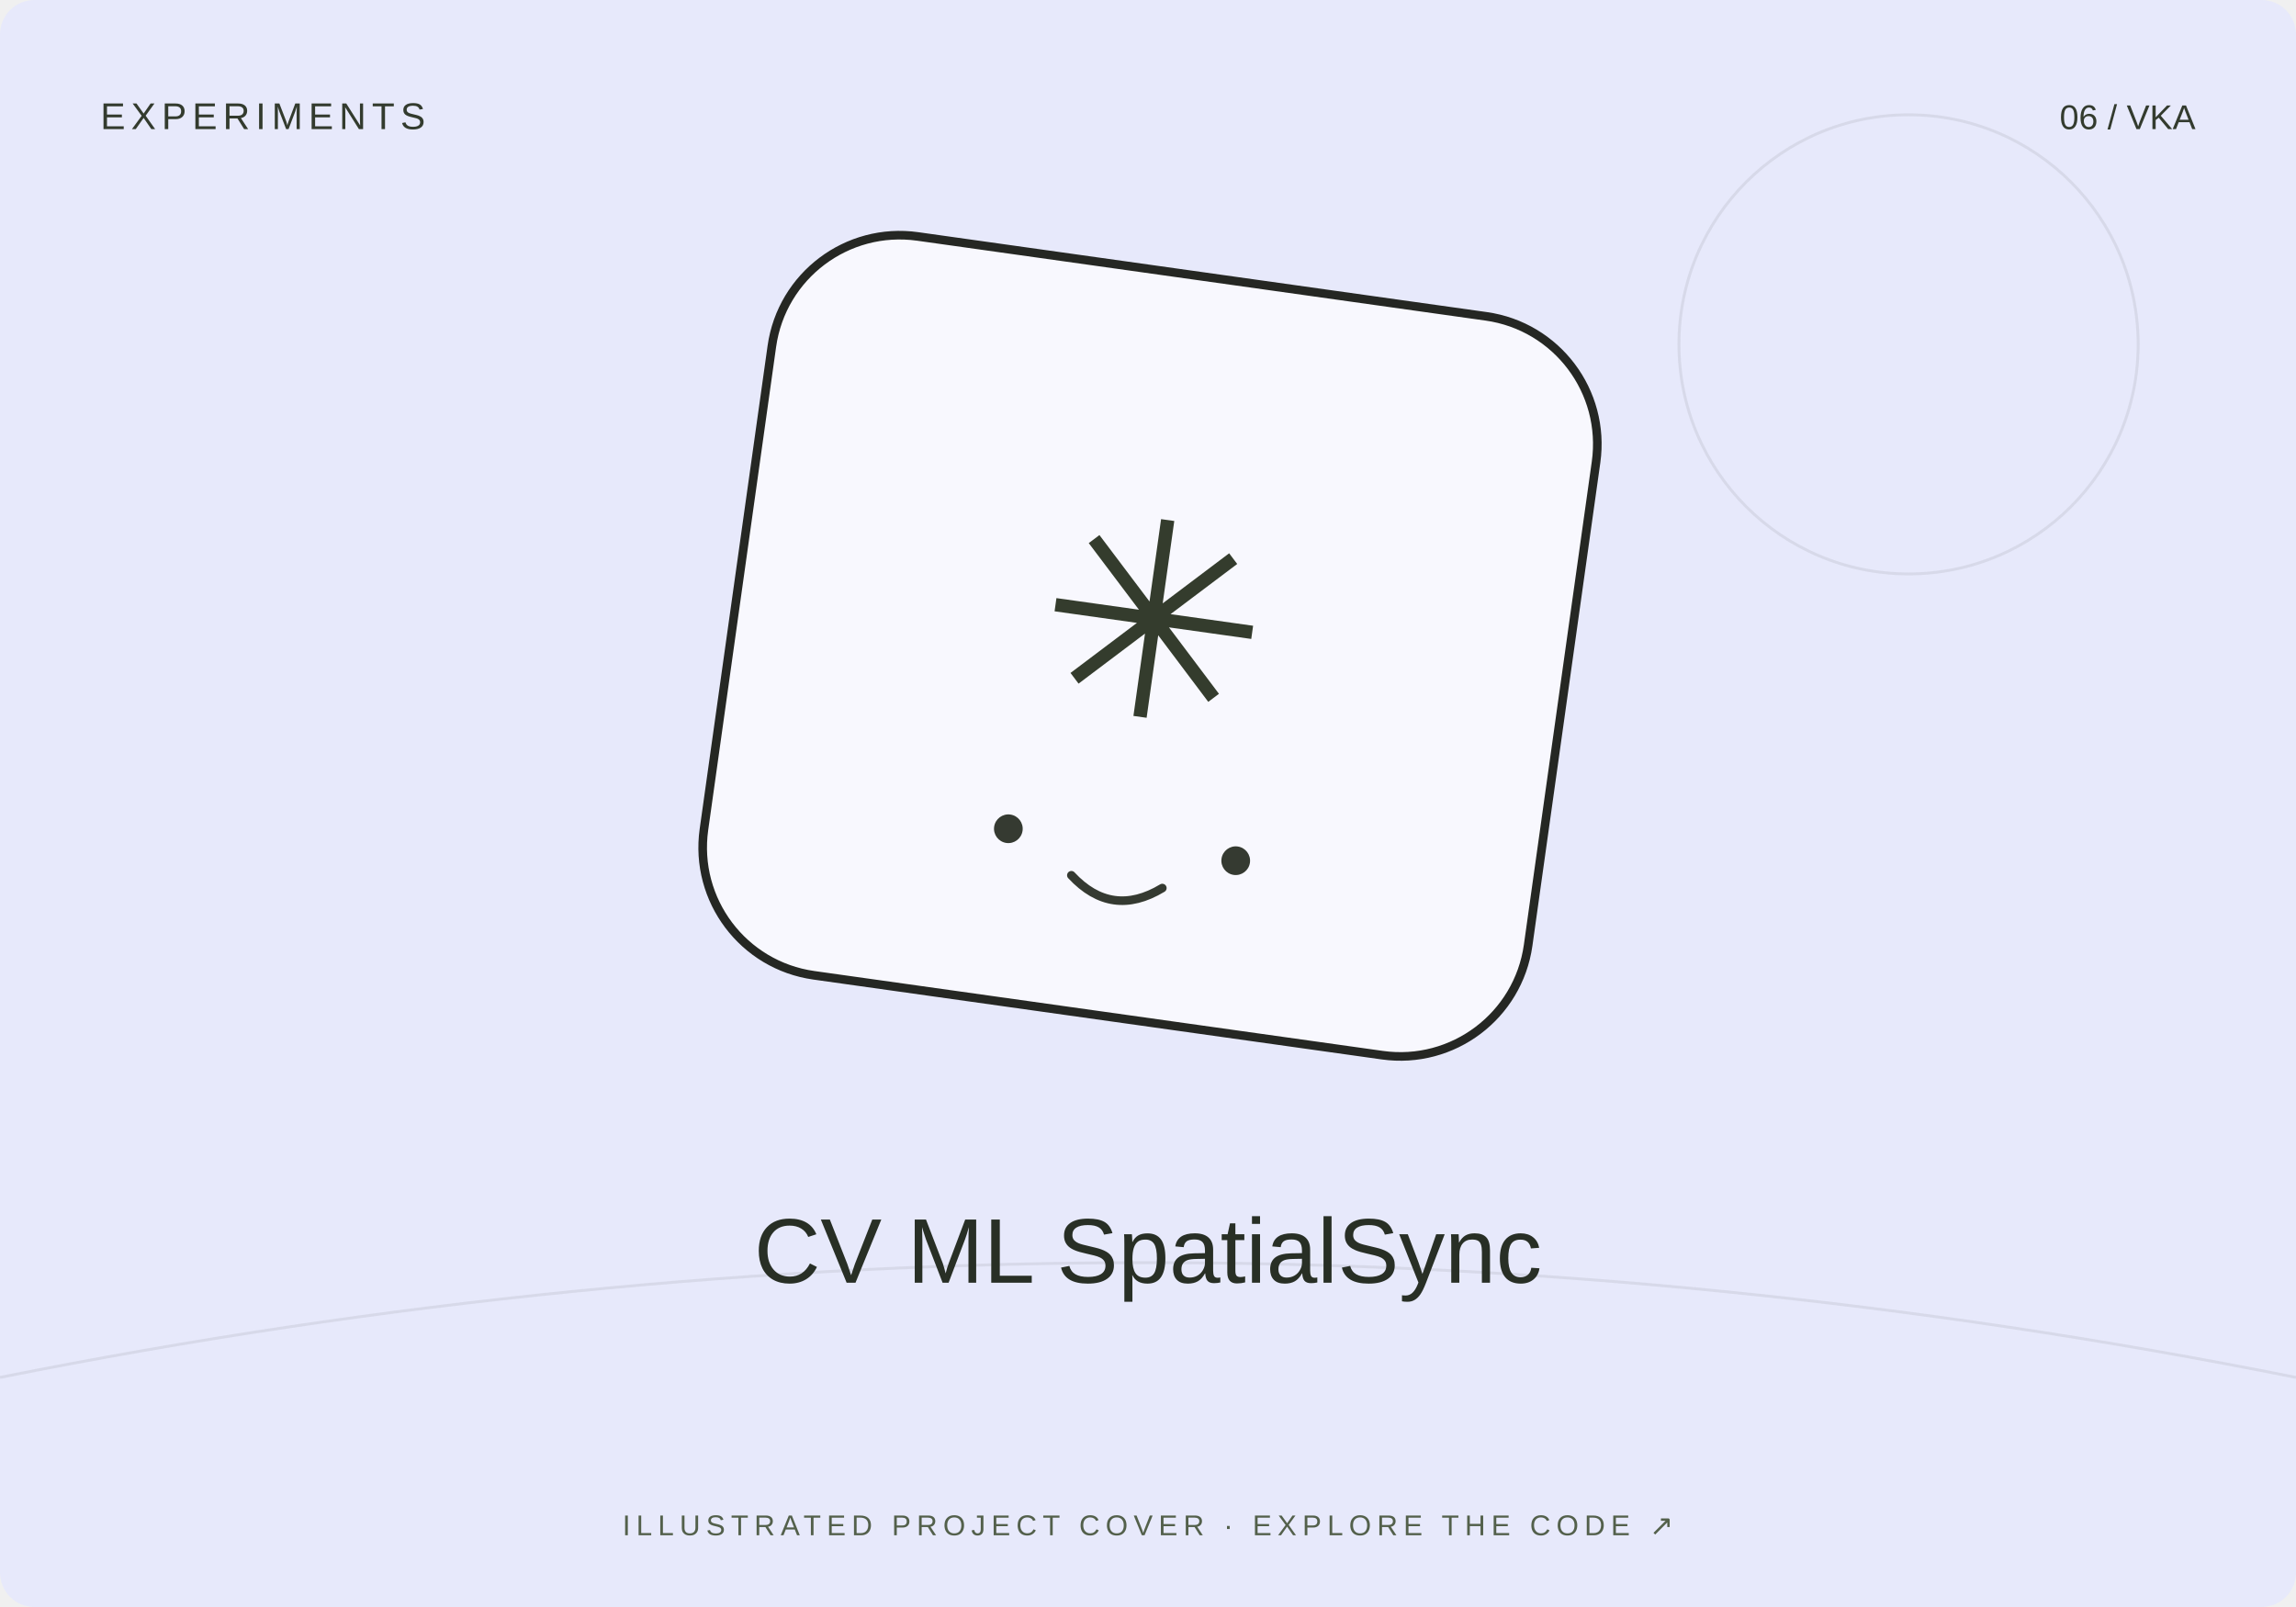
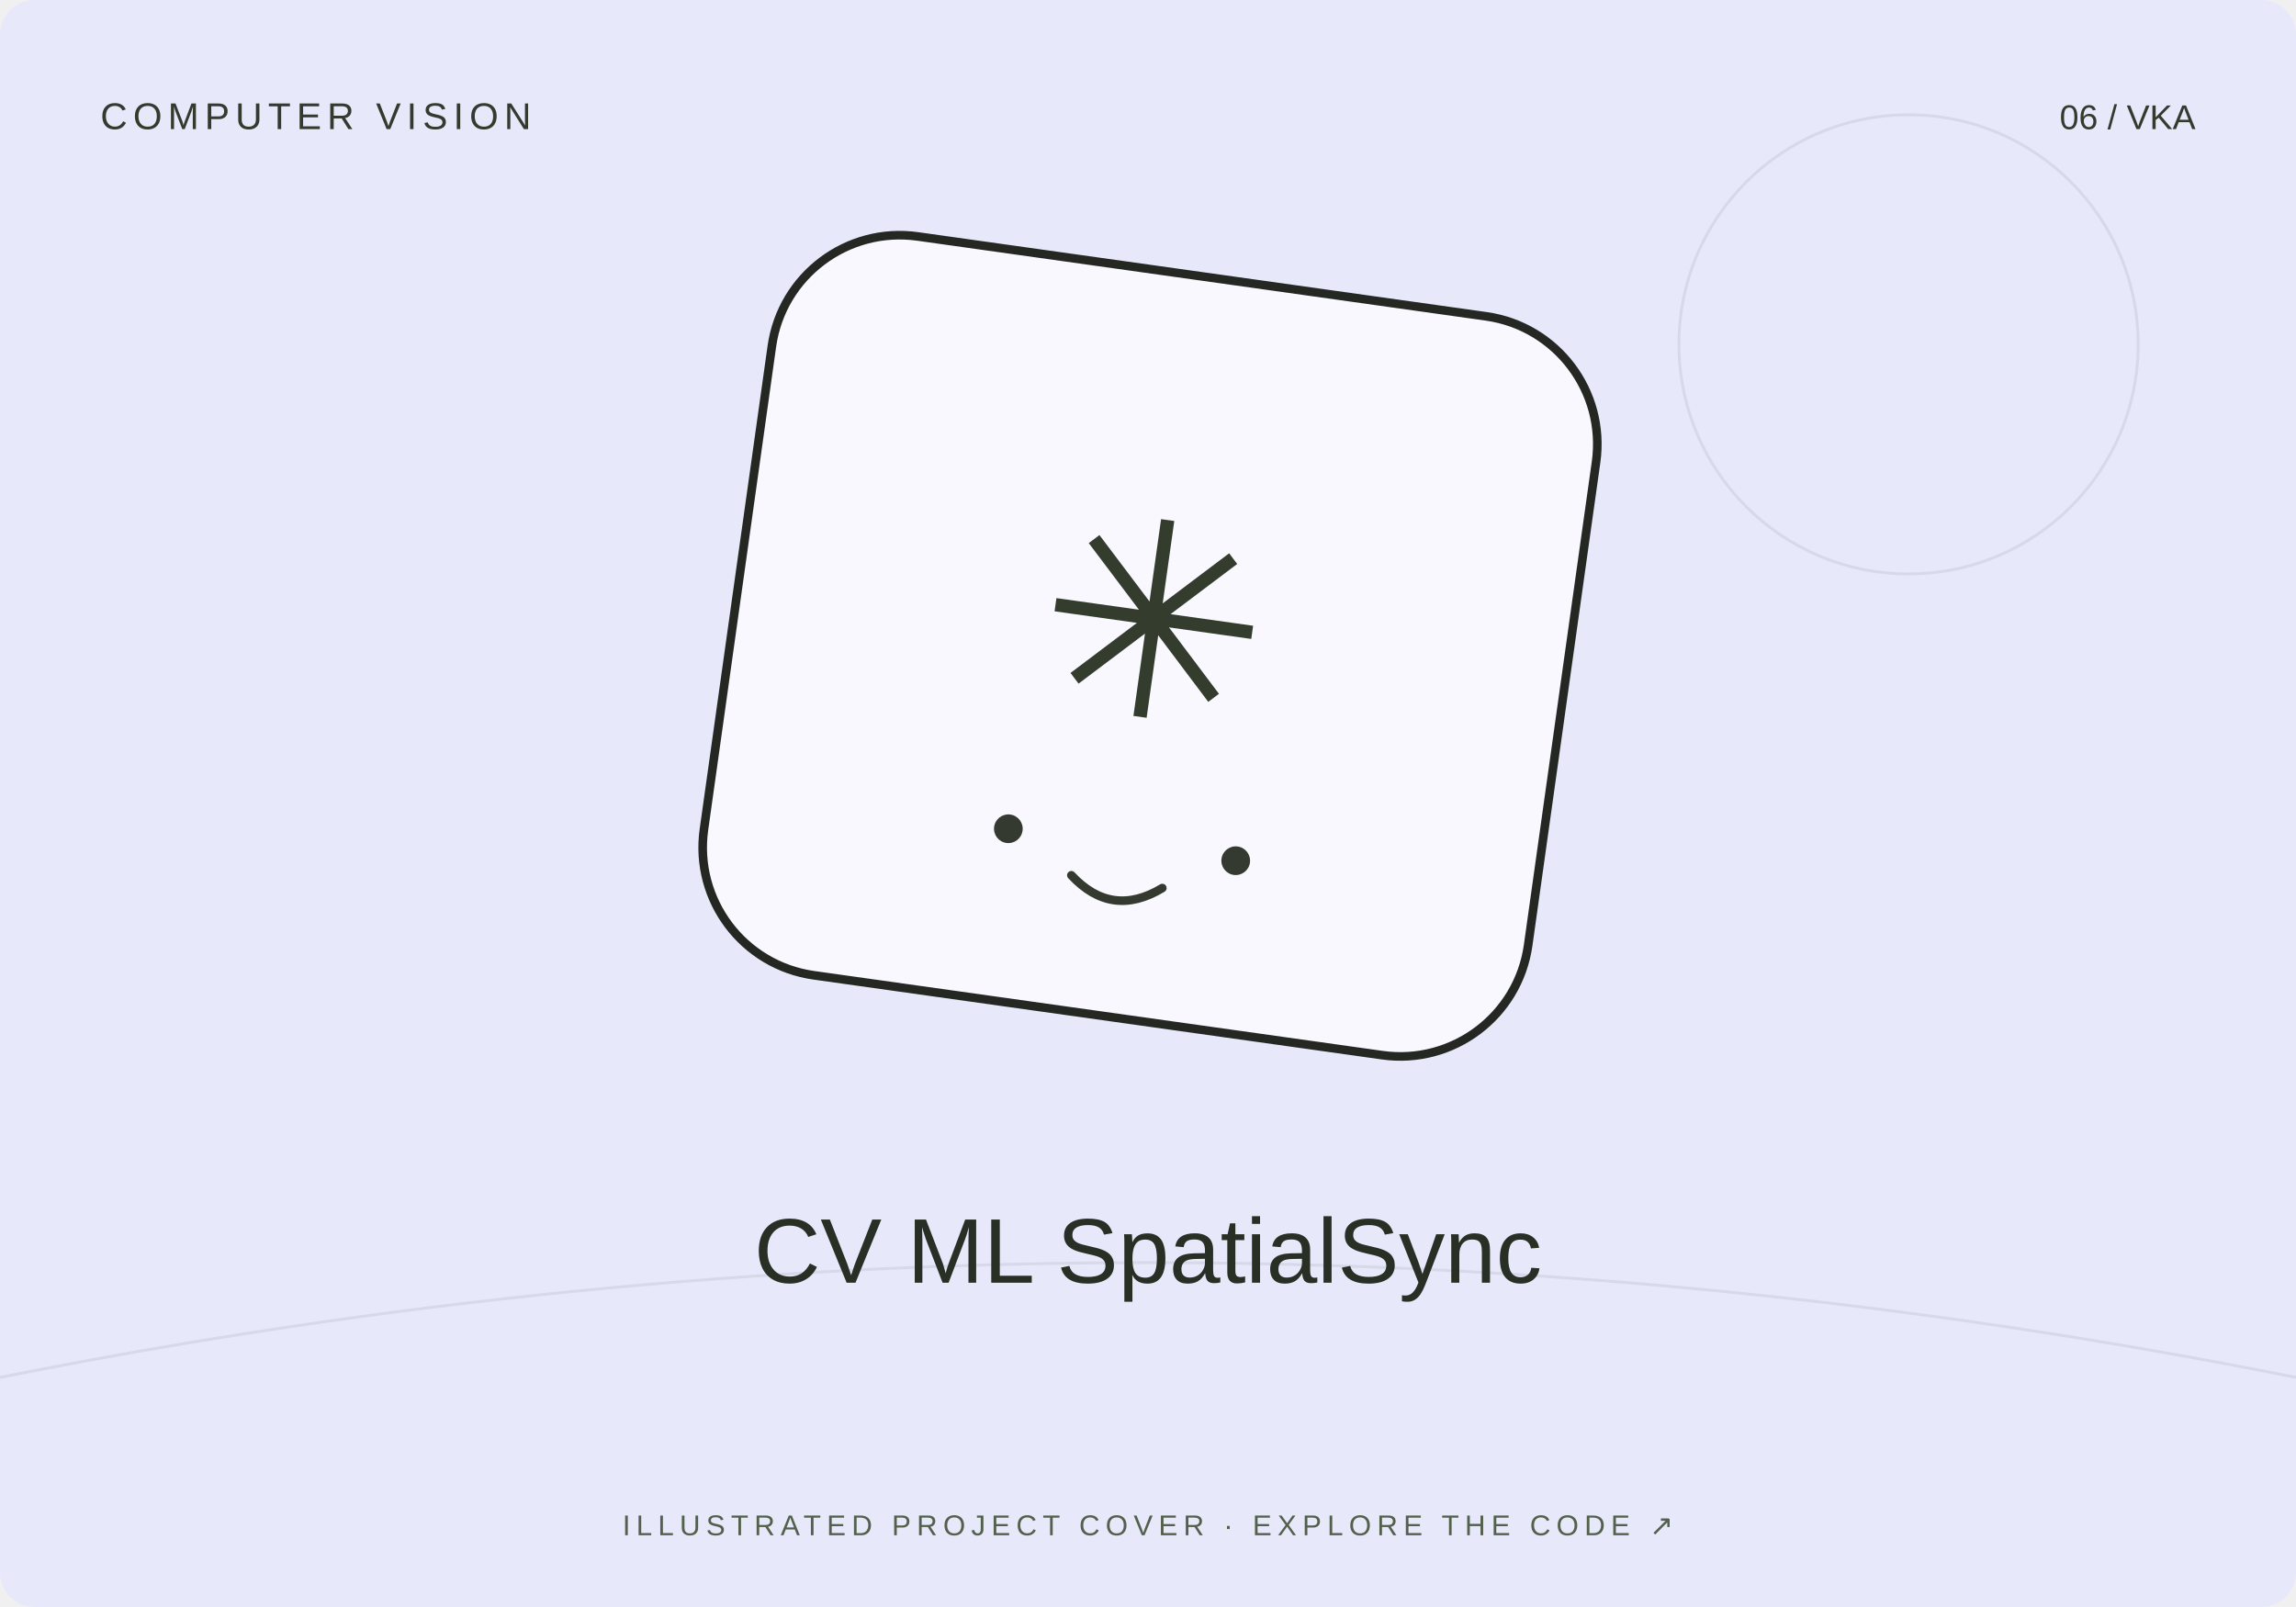
<svg xmlns="http://www.w3.org/2000/svg" width="800" height="560" viewBox="0 0 800 560">
  <rect width="800" height="560" rx="12" fill="#e7e9fb" />
  <path d="M0 480Q400 400 800 480" stroke="#20231f" stroke-opacity=".08" fill="none" />
  <circle cx="665" cy="120" r="80" fill="none" stroke="#20231f" stroke-opacity=".08" />
  <g transform="translate(400 230) rotate(8)">
    <rect x="-145" y="-135" width="290" height="260" rx="45" fill="#fff" fill-opacity=".7" stroke="#252723" stroke-width="3" />
    <text y="20" text-anchor="middle" font-family="Arial,sans-serif" font-size="95" fill="#343c2d">✳</text>
    <circle cx="-40" cy="65" r="5" fill="#353a31" />
    <circle cx="40" cy="65" r="5" fill="#353a31" />
    <path d="M-16 78q16 13 32 0" fill="none" stroke="#353a31" stroke-width="3" stroke-linecap="round" />
  </g>
-   <text x="35" y="45" font-size="13" font-family="Arial,sans-serif" fill="#333b2e" letter-spacing="2">EXPERIMENTS</text>
+   <text x="35" y="45" font-size="13" font-family="Arial,sans-serif" fill="#333b2e" letter-spacing="2">COMPUTER VISION</text>
  <text x="765" y="45" text-anchor="end" font-size="12" font-family="Arial,sans-serif" fill="#333b2e">06 / VKA</text>
  <text x="400" y="447" text-anchor="middle" font-family="Arial,sans-serif" font-size="32" fill="#282f25">CV ML SpatialSync</text>
  <text x="400" y="535" text-anchor="middle" font-family="Arial,sans-serif" font-size="10" fill="#53604b" letter-spacing="2">ILLUSTRATED PROJECT COVER · EXPLORE THE CODE ↗</text>
</svg>
